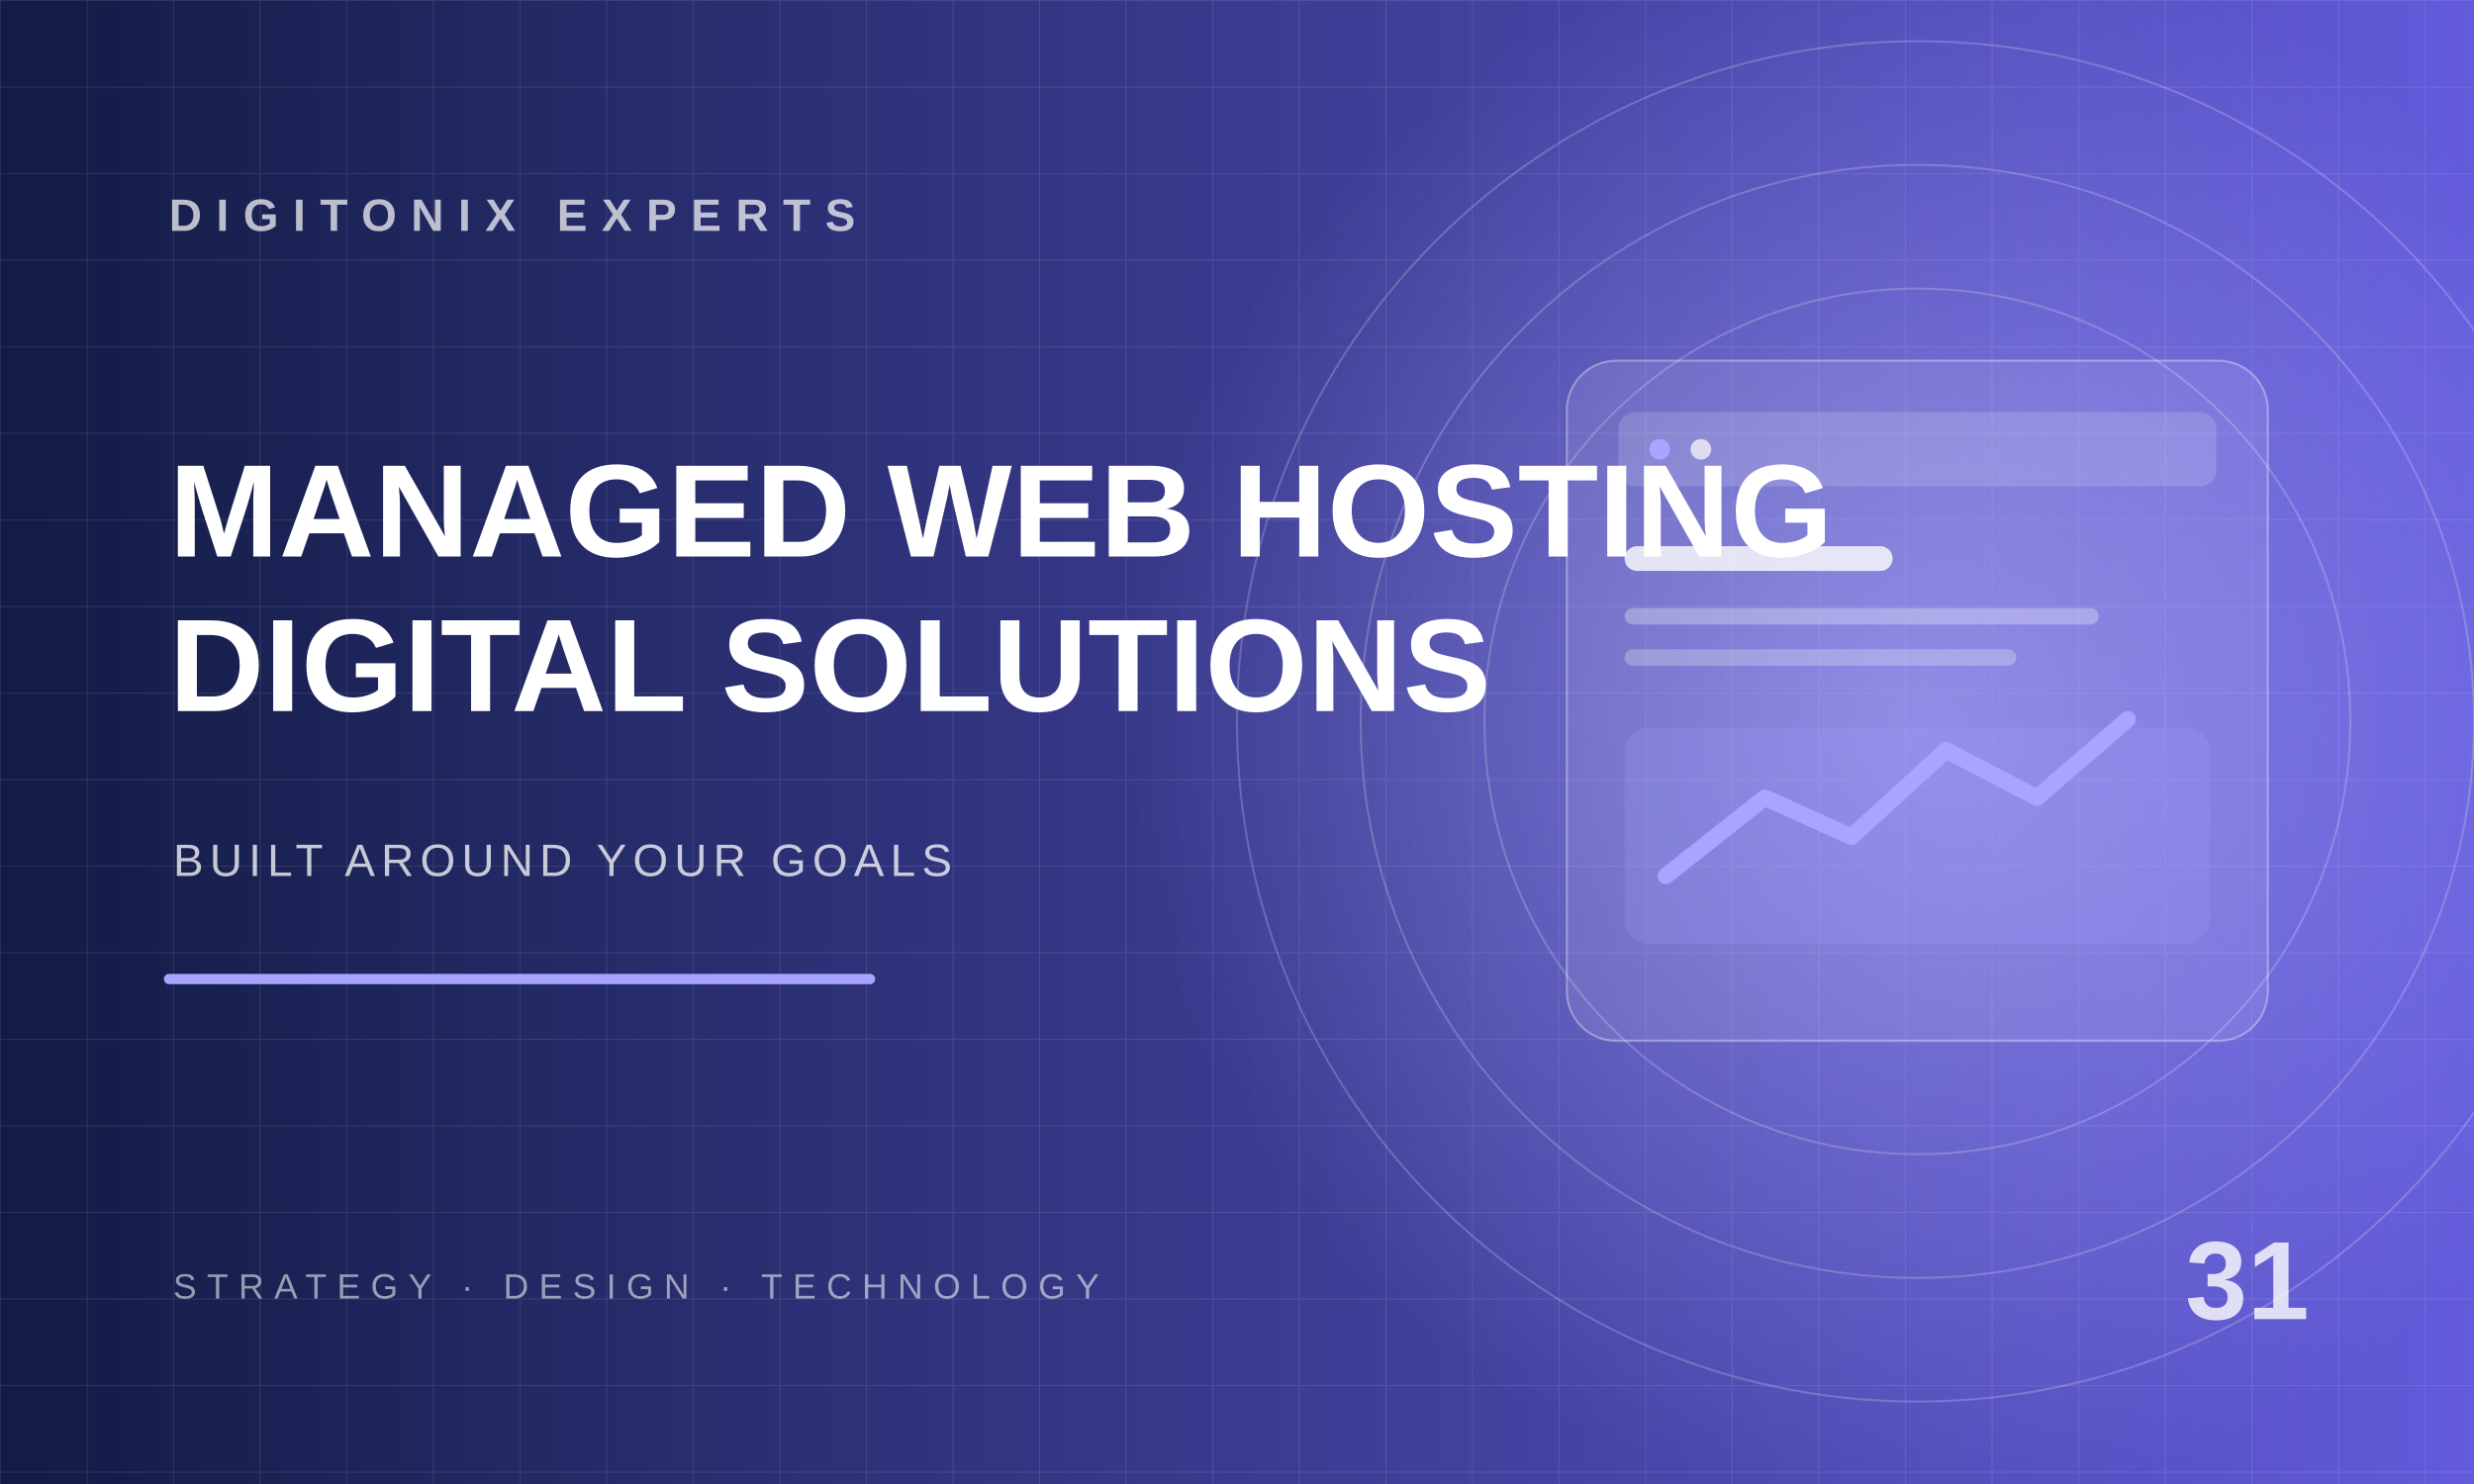
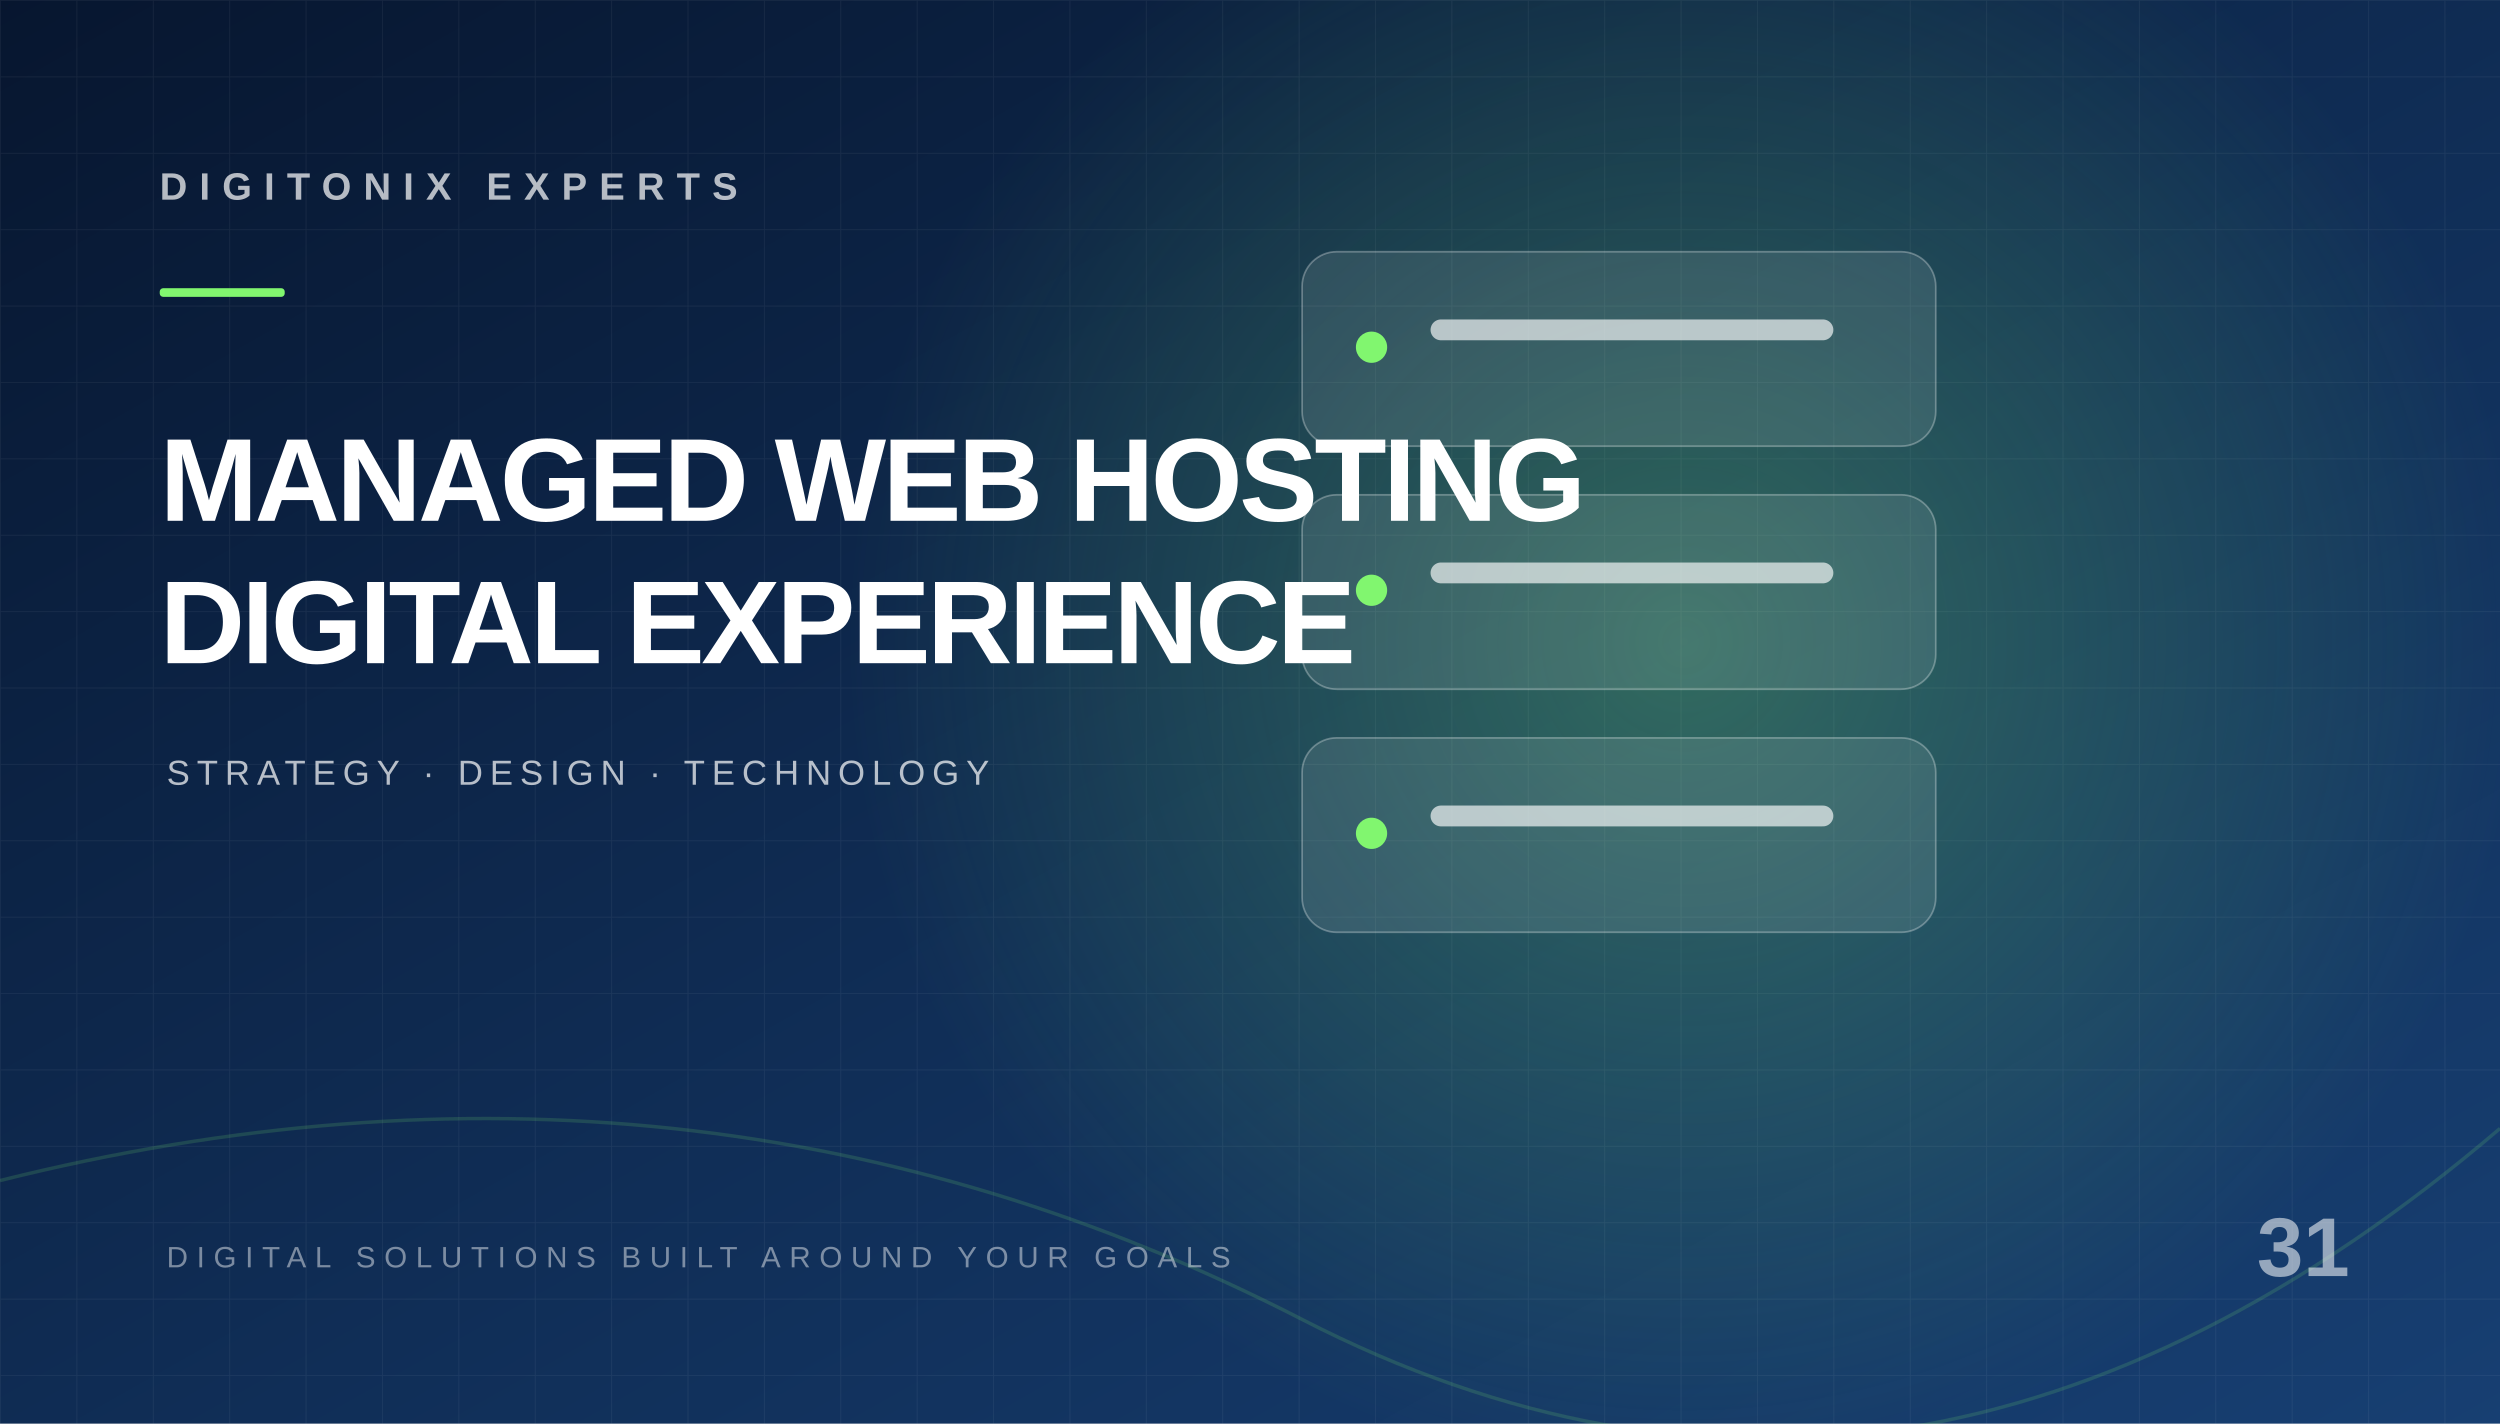
- <svg xmlns="http://www.w3.org/2000/svg" width="1200" height="720" viewBox="0 0 1200 720">
+ <svg xmlns="http://www.w3.org/2000/svg" width="1440" height="820" viewBox="0 0 1440 820">
  <defs>
-     <linearGradient id="g">
-       <stop stop-color="#111b43" />
-       <stop offset="1" stop-color="#635bdb" />
+     <linearGradient id="bg" x1="0" y1="0" x2="1" y2="1">
+       <stop stop-color="#07162f" />
+       <stop offset=".55" stop-color="#102e57" />
+       <stop offset="1" stop-color="#173f72" />
    </linearGradient>
-     <radialGradient id="r">
-       <stop stop-color="#a8a4ff" stop-opacity=".6" />
-       <stop offset="1" stop-color="#a8a4ff" stop-opacity="0" />
+     <radialGradient id="glow">
+       <stop stop-color="hsl(112,88%,70%)" stop-opacity=".3" />
+       <stop offset="1" stop-color="hsl(112,88%,70%)" stop-opacity="0" />
    </radialGradient>
-     <pattern id="p" width="42" height="42" patternUnits="userSpaceOnUse">
-       <path d="M42 0H0V42" fill="none" stroke="#fff" stroke-opacity=".1" />
+     <pattern id="grid" width="44" height="44" patternUnits="userSpaceOnUse">
+       <path d="M44 0H0V44" fill="none" stroke="#fff" stroke-opacity=".055" />
    </pattern>
  </defs>
-   <rect width="1200" height="720" fill="url(#g)" />
-   <rect width="1200" height="720" fill="url(#p)" />
-   <circle cx="930" cy="350" r="380" fill="url(#r)" />
-   <g fill="none" stroke="#fff" stroke-opacity=".2">
-     <circle cx="930" cy="350" r="210" />
-     <circle cx="930" cy="350" r="270" />
-     <circle cx="930" cy="350" r="330" />
+   <rect width="1440" height="820" fill="url(#bg)" />
+   <rect width="1440" height="820" fill="url(#grid)" />
+   <circle cx="970" cy="370" r="480" fill="url(#glow)" />
+   <path d="M0 680Q400 580 750 760T1440 650" fill="none" stroke="hsl(112,88%,70%)" stroke-opacity=".15" stroke-width="2" />
+   <rect x="750" y="145" width="365" height="112" rx="20" fill="#fff" fill-opacity=".1" stroke="#fff" stroke-opacity=".3" />
+   <rect x="750" y="285" width="365" height="112" rx="20" fill="#fff" fill-opacity=".1" stroke="#fff" stroke-opacity=".3" />
+   <rect x="750" y="425" width="365" height="112" rx="20" fill="#fff" fill-opacity=".1" stroke="#fff" stroke-opacity=".3" />
+   <circle cx="790" cy="200" r="9" fill="hsl(112,88%,70%)" />
+   <circle cx="790" cy="340" r="9" fill="hsl(112,88%,70%)" />
+   <circle cx="790" cy="480" r="9" fill="hsl(112,88%,70%)" />
+   <path d="M830 190h220M830 330h220M830 470h220" stroke="#fff" stroke-opacity=".65" stroke-width="12" stroke-linecap="round" />
+   <g font-family="Arial,sans-serif" fill="#fff">
+     <text x="92" y="115" font-size="22" font-weight="700" letter-spacing="7" opacity=".7">DIGITONIX EXPERTS</text>
+     <rect x="92" y="166" width="72" height="5" rx="2" fill="hsl(112,88%,70%)" />
+     <text x="92" y="300" font-size="68" font-weight="800" letter-spacing="-2">MANAGED WEB HOSTING</text>
+     <text x="92" y="382" font-size="68" font-weight="800" letter-spacing="-2">DIGITAL EXPERIENCE</text>
+     <text x="96" y="452" font-size="20" letter-spacing="4" opacity=".7">STRATEGY · DESIGN · TECHNOLOGY</text>
+     <text x="96" y="730" font-size="17" letter-spacing="5" opacity=".45">DIGITAL SOLUTIONS BUILT AROUND YOUR GOALS</text>
+     <text x="1300" y="735" font-size="48" font-weight="800" opacity=".55">31</text>
  </g>
-   <g transform="translate(760 175)">
-     <rect width="340" height="330" rx="24" fill="#fff" fill-opacity=".1" stroke="#fff" stroke-opacity=".35" />
-     <rect x="25" y="25" width="290" height="36" rx="8" fill="#fff" fill-opacity=".15" />
-     <circle cx="45" cy="43" r="5" fill="#a8a4ff" />
-     <circle cx="65" cy="43" r="5" fill="#fff" fill-opacity=".7" />
-     <rect x="28" y="90" width="130" height="12" rx="6" fill="#fff" fill-opacity=".8" />
-     <rect x="28" y="120" width="230" height="8" rx="4" fill="#fff" fill-opacity=".3" />
-     <rect x="28" y="140" width="190" height="8" rx="4" fill="#fff" fill-opacity=".25" />
-     <rect x="28" y="178" width="284" height="105" rx="12" fill="#a8a4ff" fill-opacity=".2" />
-     <path d="M48 250l48-38 42 19 46-42 44 23 44-38" fill="none" stroke="#a8a4ff" stroke-width="8" stroke-linecap="round" stroke-linejoin="round" />
-   </g>
-   <g fill="#fff" font-family="Arial,sans-serif">
-     <text x="82" y="112" font-size="22" font-weight="700" letter-spacing="7" opacity=".7">DIGITONIX EXPERTS</text>
-     <text x="82" y="270" font-size="64" font-weight="800">MANAGED WEB HOSTING</text>
-     <text x="82" y="345" font-size="64" font-weight="800">DIGITAL SOLUTIONS</text>
-     <text x="84" y="425" font-size="22" letter-spacing="3" opacity=".75">BUILT AROUND YOUR GOALS</text>
-     <text x="84" y="630" font-size="17" letter-spacing="5" opacity=".55">STRATEGY · DESIGN · TECHNOLOGY</text>
-     <text x="1060" y="640" font-size="54" font-weight="800" opacity=".8">31</text>
-   </g>
-   <path d="M82 475h340" stroke="#a8a4ff" stroke-width="5" stroke-linecap="round" />
</svg>
